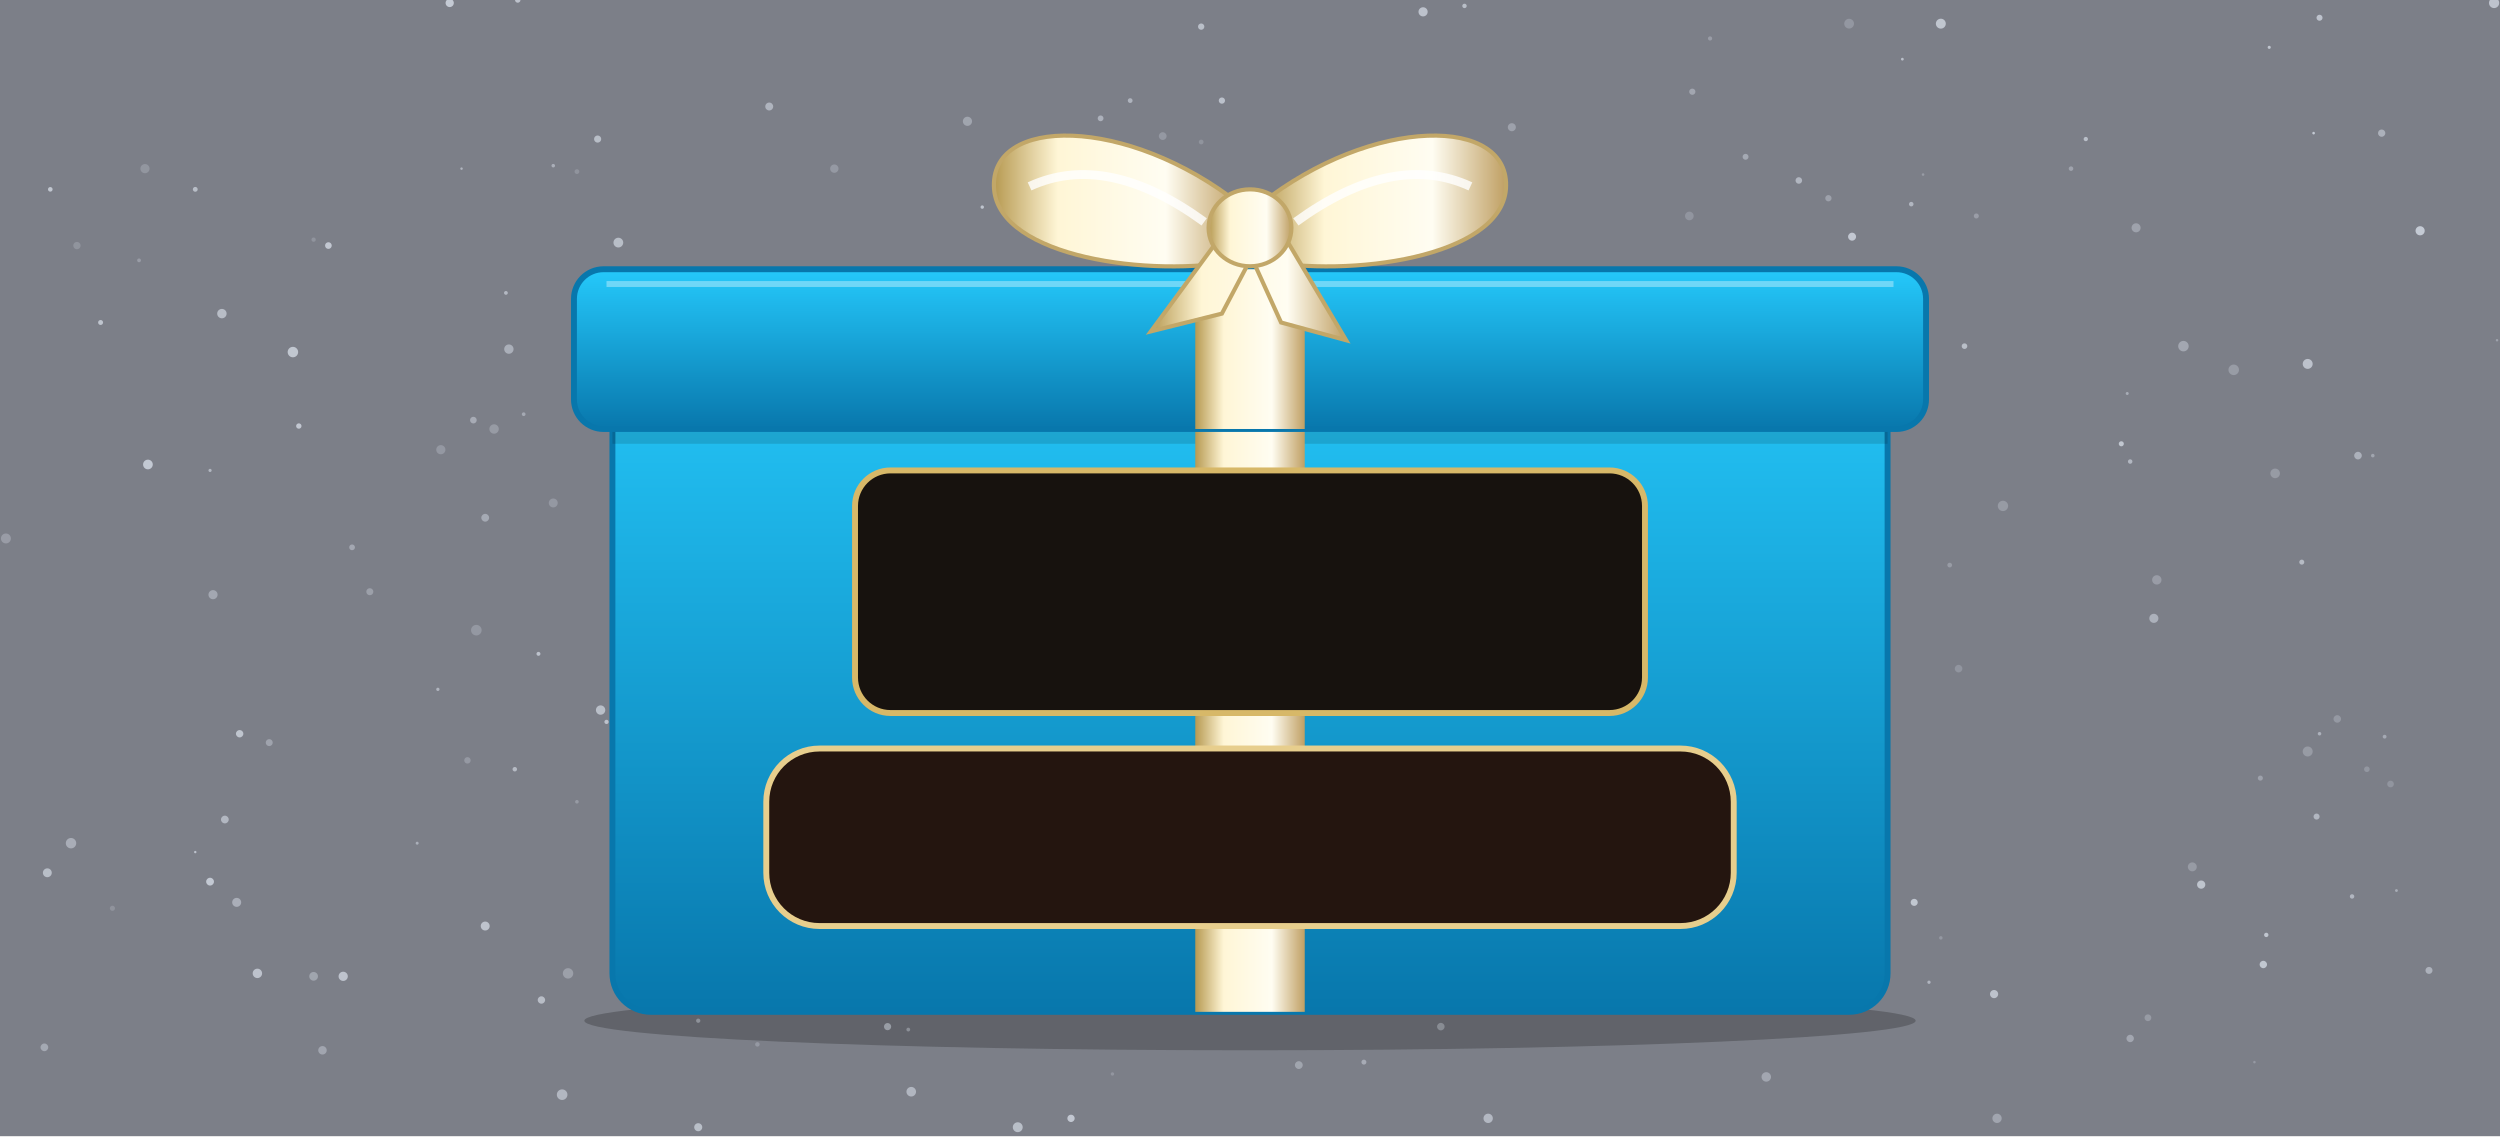
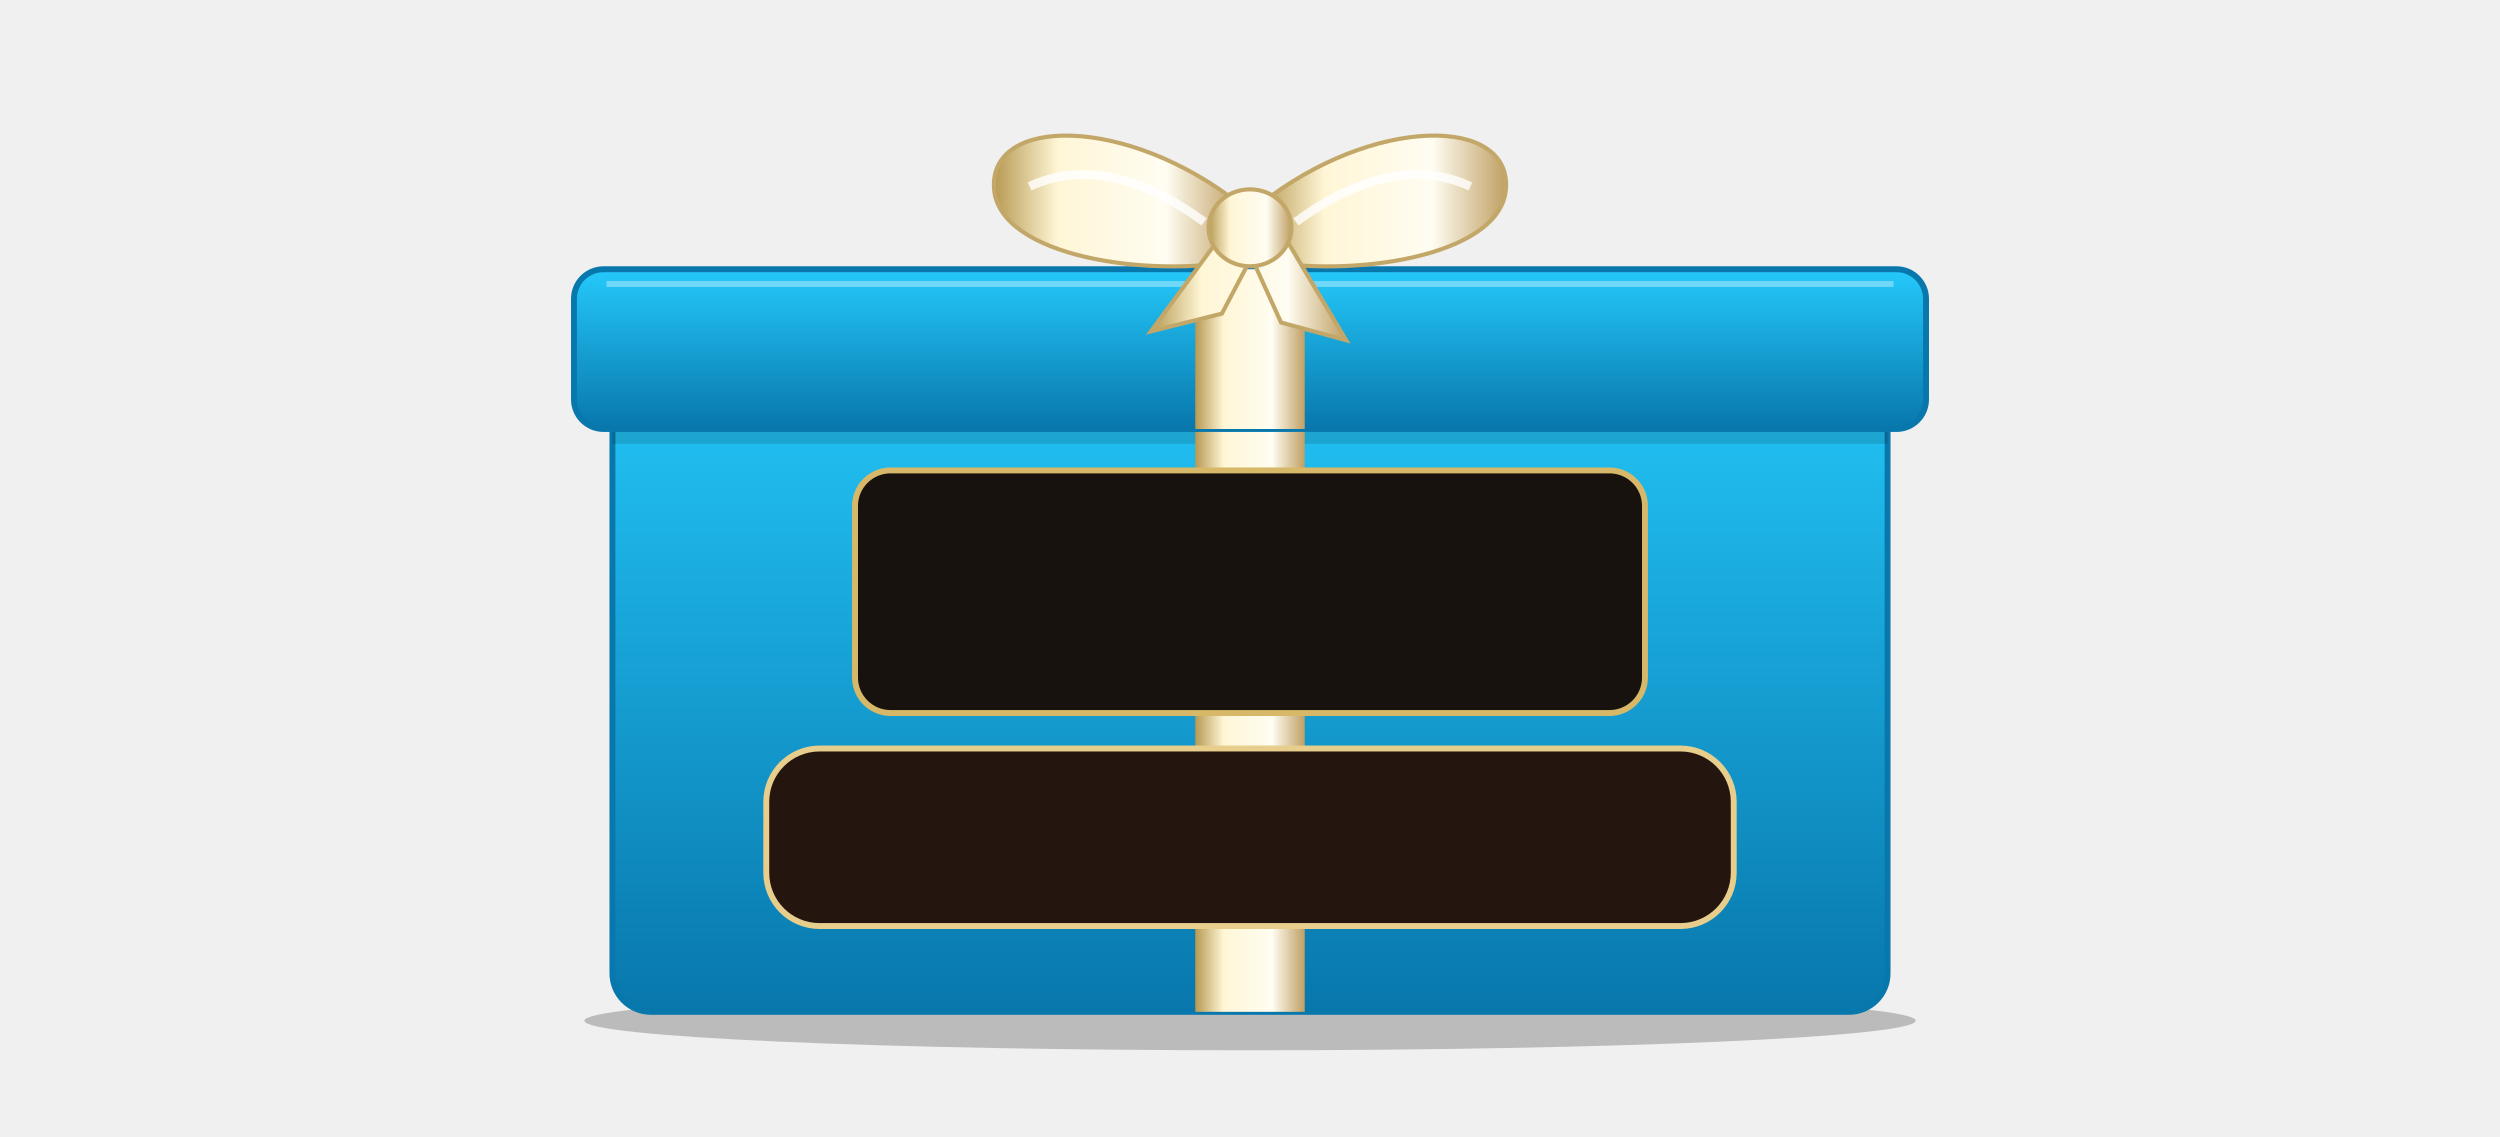
<svg xmlns="http://www.w3.org/2000/svg" width="845" height="384" viewBox="0 0 845 384">
  <defs>
    <linearGradient id="box" x2="0" y2="1">
      <stop stop-color="#25c9fb" />
      <stop offset="1" stop-color="#0877ac" />
    </linearGradient>
    <linearGradient id="ribbon">
      <stop stop-color="#b79a52" />
      <stop offset=".26" stop-color="#fff6d6" />
      <stop offset=".7" stop-color="#fffdf2" />
      <stop offset="1" stop-color="#c0a064" />
    </linearGradient>
    <linearGradient id="lid" x2="0" y2="1">
      <stop stop-color="#25c9fb" />
      <stop offset="1" stop-color="#0877ac" />
    </linearGradient>
  </defs>
-   <g opacity="0.5">
-     <rect width="845" height="384" fill="#080d20" />
-     <circle cx="729" cy="196" r="1.58" fill="#dbeafe" opacity="0.27" />
-     <circle cx="171" cy="99" r="0.64" fill="#dbeafe" opacity="0.52" />
-     <circle cx="722" cy="77" r="1.53" fill="#dbeafe" opacity="0.32" />
-     <circle cx="784" cy="6" r="1.02" fill="#dbeafe" opacity="0.61" />
-     <circle cx="650" cy="59" r="0.44" fill="#dbeafe" opacity="0.26" />
-     <circle cx="503" cy="378" r="1.58" fill="#dbeafe" opacity="0.52" />
-     <circle cx="511" cy="43" r="1.36" fill="#dbeafe" opacity="0.31" />
-     <circle cx="626" cy="80" r="1.35" fill="#dbeafe" opacity="0.66" />
-     <circle cx="76" cy="277" r="1.31" fill="#dbeafe" opacity="0.51" />
-     <circle cx="34" cy="109" r="0.84" fill="#dbeafe" opacity="0.63" />
-     <circle cx="71" cy="159" r="0.54" fill="#dbeafe" opacity="0.51" />
-     <circle cx="818" cy="78" r="1.55" fill="#dbeafe" opacity="0.68" />
-     <circle cx="290" cy="136" r="1.19" fill="#dbeafe" opacity="0.32" />
-     <circle cx="202" cy="47" r="1.21" fill="#dbeafe" opacity="0.57" />
-     <circle cx="668" cy="73" r="0.85" fill="#dbeafe" opacity="0.28" />
-     <circle cx="618" cy="67" r="1.07" fill="#dbeafe" opacity="0.31" />
-     <circle cx="521" cy="115" r="1.14" fill="#dbeafe" opacity="0.30" />
-     <circle cx="646" cy="69" r="0.77" fill="#dbeafe" opacity="0.50" />
-     <circle cx="664" cy="117" r="0.95" fill="#dbeafe" opacity="0.58" />
-     <circle cx="413" cy="34" r="1.06" fill="#dbeafe" opacity="0.60" />
-     <circle cx="256" cy="94" r="1.44" fill="#dbeafe" opacity="0.59" />
-     <circle cx="349" cy="127" r="1.67" fill="#dbeafe" opacity="0.20" />
-     <circle cx="461" cy="359" r="0.84" fill="#dbeafe" opacity="0.40" />
-     <circle cx="782" cy="45" r="0.45" fill="#dbeafe" opacity="0.67" />
-     <circle cx="728" cy="209" r="1.54" fill="#dbeafe" opacity="0.45" />
-     <circle cx="590" cy="268" r="0.97" fill="#dbeafe" opacity="0.38" />
-     <circle cx="226" cy="144" r="0.82" fill="#dbeafe" opacity="0.33" />
-     <circle cx="344" cy="381" r="1.67" fill="#dbeafe" opacity="0.58" />
-     <circle cx="656" cy="8" r="1.68" fill="#dbeafe" opacity="0.64" />
-     <circle cx="15" cy="354" r="1.30" fill="#dbeafe" opacity="0.38" />
-     <circle cx="402" cy="149" r="0.77" fill="#dbeafe" opacity="0.37" />
-     <circle cx="778" cy="190" r="0.85" fill="#dbeafe" opacity="0.54" />
-     <circle cx="406" cy="9" r="1.07" fill="#dbeafe" opacity="0.58" />
-     <circle cx="172" cy="118" r="1.58" fill="#dbeafe" opacity="0.44" />
-     <circle cx="603" cy="109" r="1.72" fill="#dbeafe" opacity="0.25" />
-     <circle cx="49" cy="57" r="1.55" fill="#dbeafe" opacity="0.21" />
-     <circle cx="24" cy="285" r="1.76" fill="#dbeafe" opacity="0.42" />
-     <circle cx="187" cy="170" r="1.51" fill="#dbeafe" opacity="0.23" />
-     <circle cx="187" cy="56" r="0.60" fill="#dbeafe" opacity="0.43" />
-     <circle cx="80" cy="305" r="1.52" fill="#dbeafe" opacity="0.43" />
-     <circle cx="720" cy="156" r="0.76" fill="#dbeafe" opacity="0.51" />
-     <circle cx="464" cy="235" r="1.31" fill="#dbeafe" opacity="0.39" />
-     <circle cx="675" cy="378" r="1.57" fill="#dbeafe" opacity="0.35" />
-     <circle cx="195" cy="271" r="0.61" fill="#dbeafe" opacity="0.25" />
-     <circle cx="348" cy="144" r="1.74" fill="#dbeafe" opacity="0.60" />
-     <circle cx="656" cy="317" r="0.59" fill="#dbeafe" opacity="0.23" />
-     <circle cx="765" cy="326" r="1.25" fill="#dbeafe" opacity="0.65" />
-     <circle cx="243" cy="138" r="1.05" fill="#dbeafe" opacity="0.27" />
-     <circle cx="385" cy="319" r="1.19" fill="#dbeafe" opacity="0.42" />
-     <circle cx="349" cy="233" r="1.36" fill="#dbeafe" opacity="0.26" />
-     <circle cx="47" cy="88" r="0.64" fill="#dbeafe" opacity="0.27" />
-     <circle cx="844" cy="115" r="0.42" fill="#dbeafe" opacity="0.32" />
-     <circle cx="487" cy="347" r="1.27" fill="#dbeafe" opacity="0.47" />
-     <circle cx="336" cy="135" r="0.73" fill="#dbeafe" opacity="0.65" />
-     <circle cx="564" cy="144" r="1.72" fill="#dbeafe" opacity="0.30" />
-     <circle cx="647" cy="305" r="1.20" fill="#dbeafe" opacity="0.65" />
-     <circle cx="373" cy="116" r="1.51" fill="#dbeafe" opacity="0.65" />
-     <circle cx="800" cy="260" r="0.95" fill="#dbeafe" opacity="0.22" />
-     <circle cx="366" cy="227" r="1.58" fill="#dbeafe" opacity="0.41" />
-     <circle cx="459" cy="241" r="1.19" fill="#dbeafe" opacity="0.30" />
-     <circle cx="111" cy="83" r="1.13" fill="#dbeafe" opacity="0.66" />
-     <circle cx="797" cy="154" r="1.29" fill="#dbeafe" opacity="0.45" />
-     <circle cx="71" cy="298" r="1.32" fill="#dbeafe" opacity="0.67" />
-     <circle cx="720" cy="351" r="1.25" fill="#dbeafe" opacity="0.36" />
-     <circle cx="116" cy="330" r="1.56" fill="#dbeafe" opacity="0.62" />
-     <circle cx="529" cy="129" r="1.26" fill="#dbeafe" opacity="0.53" />
-     <circle cx="160" cy="142" r="1.13" fill="#dbeafe" opacity="0.40" />
-     <circle cx="167" cy="145" r="1.59" fill="#dbeafe" opacity="0.25" />
-     <circle cx="625" cy="8" r="1.65" fill="#dbeafe" opacity="0.22" />
-     <circle cx="495" cy="2" r="0.75" fill="#dbeafe" opacity="0.57" />
-     <circle cx="784" cy="248" r="0.60" fill="#dbeafe" opacity="0.45" />
-     <circle cx="235" cy="307" r="0.89" fill="#dbeafe" opacity="0.23" />
-     <circle cx="652" cy="332" r="0.56" fill="#dbeafe" opacity="0.49" />
-     <circle cx="183" cy="338" r="1.25" fill="#dbeafe" opacity="0.56" />
-     <circle cx="592" cy="103" r="0.88" fill="#dbeafe" opacity="0.48" />
-     <circle cx="236" cy="130" r="1.75" fill="#dbeafe" opacity="0.67" />
-     <circle cx="572" cy="31" r="1.05" fill="#dbeafe" opacity="0.36" />
-     <circle cx="203" cy="240" r="1.58" fill="#dbeafe" opacity="0.58" />
-     <circle cx="755" cy="125" r="1.78" fill="#dbeafe" opacity="0.26" />
-     <circle cx="843" cy="1" r="1.73" fill="#dbeafe" opacity="0.62" />
-     <circle cx="141" cy="285" r="0.50" fill="#dbeafe" opacity="0.44" />
-     <circle cx="766" cy="316" r="0.74" fill="#dbeafe" opacity="0.64" />
-     <circle cx="462" cy="320" r="1.67" fill="#dbeafe" opacity="0.47" />
-     <circle cx="175" cy="0" r="0.92" fill="#dbeafe" opacity="0.61" />
-     <circle cx="790" cy="243" r="1.27" fill="#dbeafe" opacity="0.24" />
-     <circle cx="164" cy="175" r="1.32" fill="#dbeafe" opacity="0.39" />
-     <circle cx="192" cy="329" r="1.76" fill="#dbeafe" opacity="0.30" />
-     <circle cx="636" cy="151" r="1.74" fill="#dbeafe" opacity="0.57" />
-     <circle cx="205" cy="244" r="0.72" fill="#dbeafe" opacity="0.61" />
-     <circle cx="444" cy="77" r="1.11" fill="#dbeafe" opacity="0.55" />
-     <circle cx="617" cy="118" r="1.41" fill="#dbeafe" opacity="0.44" />
-     <circle cx="282" cy="57" r="1.41" fill="#dbeafe" opacity="0.24" />
-     <circle cx="741" cy="293" r="1.51" fill="#dbeafe" opacity="0.25" />
-     <circle cx="2" cy="182" r="1.68" fill="#dbeafe" opacity="0.27" />
-     <circle cx="545" cy="148" r="1.34" fill="#dbeafe" opacity="0.59" />
-     <circle cx="75" cy="106" r="1.59" fill="#dbeafe" opacity="0.56" />
-     <circle cx="802" cy="154" r="0.61" fill="#dbeafe" opacity="0.34" />
-     <circle cx="99" cy="119" r="1.77" fill="#dbeafe" opacity="0.65" />
-     <circle cx="164" cy="313" r="1.51" fill="#dbeafe" opacity="0.62" />
-     <circle cx="767" cy="16" r="0.53" fill="#dbeafe" opacity="0.63" />
-     <circle cx="283" cy="213" r="1.01" fill="#dbeafe" opacity="0.42" />
-     <circle cx="101" cy="144" r="0.91" fill="#dbeafe" opacity="0.66" />
-     <circle cx="619" cy="222" r="0.95" fill="#dbeafe" opacity="0.62" />
-     <circle cx="149" cy="152" r="1.55" fill="#dbeafe" opacity="0.23" />
-     <circle cx="481" cy="4" r="1.55" fill="#dbeafe" opacity="0.61" />
-     <circle cx="16" cy="295" r="1.50" fill="#dbeafe" opacity="0.57" />
-     <circle cx="662" cy="226" r="1.28" fill="#dbeafe" opacity="0.20" />
-     <circle cx="260" cy="36" r="1.34" fill="#dbeafe" opacity="0.48" />
-     <circle cx="408" cy="87" r="0.92" fill="#dbeafe" opacity="0.24" />
-     <circle cx="795" cy="303" r="0.75" fill="#dbeafe" opacity="0.50" />
-     <circle cx="764" cy="263" r="0.86" fill="#dbeafe" opacity="0.31" />
-     <circle cx="821" cy="328" r="1.19" fill="#dbeafe" opacity="0.45" />
-     <circle cx="677" cy="171" r="1.75" fill="#dbeafe" opacity="0.25" />
-     <circle cx="573" cy="121" r="1.75" fill="#dbeafe" opacity="0.61" />
-     <circle cx="738" cy="117" r="1.77" fill="#dbeafe" opacity="0.37" />
-     <circle cx="590" cy="53" r="1.00" fill="#dbeafe" opacity="0.38" />
-     <circle cx="50" cy="157" r="1.64" fill="#dbeafe" opacity="0.67" />
-     <circle cx="386" cy="59" r="1.73" fill="#dbeafe" opacity="0.25" />
-     <circle cx="472" cy="323" r="0.85" fill="#dbeafe" opacity="0.56" />
-     <circle cx="578" cy="13" r="0.71" fill="#dbeafe" opacity="0.27" />
-     <circle cx="324" cy="329" r="0.52" fill="#dbeafe" opacity="0.26" />
-     <circle cx="570" cy="281" r="1.47" fill="#dbeafe" opacity="0.63" />
-     <circle cx="236" cy="345" r="0.72" fill="#dbeafe" opacity="0.54" />
-     <circle cx="525" cy="291" r="1.02" fill="#dbeafe" opacity="0.50" />
-     <circle cx="780" cy="123" r="1.68" fill="#dbeafe" opacity="0.61" />
-     <circle cx="300" cy="347" r="1.22" fill="#dbeafe" opacity="0.67" />
-     <circle cx="544" cy="206" r="1.67" fill="#dbeafe" opacity="0.21" />
-     <circle cx="332" cy="70" r="0.58" fill="#dbeafe" opacity="0.63" />
-     <circle cx="409" cy="84" r="0.69" fill="#dbeafe" opacity="0.24" />
-     <circle cx="310" cy="179" r="1.72" fill="#dbeafe" opacity="0.67" />
-     <circle cx="327" cy="41" r="1.55" fill="#dbeafe" opacity="0.34" />
-     <circle cx="420" cy="233" r="1.12" fill="#dbeafe" opacity="0.41" />
-     <circle cx="769" cy="160" r="1.62" fill="#dbeafe" opacity="0.25" />
-     <circle cx="571" cy="73" r="1.46" fill="#dbeafe" opacity="0.20" />
-     <circle cx="72" cy="201" r="1.54" fill="#dbeafe" opacity="0.37" />
-     <circle cx="106" cy="81" r="0.73" fill="#dbeafe" opacity="0.19" />
-     <circle cx="282" cy="91" r="0.55" fill="#dbeafe" opacity="0.26" />
-     <circle cx="66" cy="64" r="0.82" fill="#dbeafe" opacity="0.57" />
-     <circle cx="81" cy="248" r="1.25" fill="#dbeafe" opacity="0.63" />
-     <circle cx="236" cy="381" r="1.36" fill="#dbeafe" opacity="0.58" />
-     <circle cx="416" cy="81" r="1.28" fill="#dbeafe" opacity="0.39" />
-     <circle cx="376" cy="363" r="0.57" fill="#dbeafe" opacity="0.21" />
-     <circle cx="659" cy="191" r="0.80" fill="#dbeafe" opacity="0.26" />
-     <circle cx="489" cy="342" r="0.60" fill="#dbeafe" opacity="0.50" />
-     <circle cx="381" cy="134" r="0.45" fill="#dbeafe" opacity="0.26" />
-     <circle cx="320" cy="238" r="1.72" fill="#dbeafe" opacity="0.48" />
-     <circle cx="406" cy="48" r="0.80" fill="#dbeafe" opacity="0.19" />
-     <circle cx="719" cy="133" r="0.51" fill="#dbeafe" opacity="0.41" />
-     <circle cx="190" cy="370" r="1.79" fill="#dbeafe" opacity="0.51" />
-     <circle cx="705" cy="47" r="0.73" fill="#dbeafe" opacity="0.58" />
-     <circle cx="26" cy="83" r="1.24" fill="#dbeafe" opacity="0.19" />
-     <circle cx="805" cy="45" r="1.23" fill="#dbeafe" opacity="0.46" />
-     <circle cx="380" cy="336" r="1.50" fill="#dbeafe" opacity="0.20" />
-     <circle cx="156" cy="57" r="0.42" fill="#dbeafe" opacity="0.49" />
-     <circle cx="66" cy="288" r="0.41" fill="#dbeafe" opacity="0.61" />
-     <circle cx="322" cy="186" r="1.75" fill="#dbeafe" opacity="0.24" />
-     <circle cx="161" cy="213" r="1.79" fill="#dbeafe" opacity="0.23" />
-     <circle cx="242" cy="216" r="0.42" fill="#dbeafe" opacity="0.31" />
-     <circle cx="607" cy="166" r="1.41" fill="#dbeafe" opacity="0.25" />
-     <circle cx="182" cy="221" r="0.67" fill="#dbeafe" opacity="0.61" />
-     <circle cx="208" cy="143" r="0.94" fill="#dbeafe" opacity="0.33" />
-     <circle cx="396" cy="341" r="0.73" fill="#dbeafe" opacity="0.46" />
-     <circle cx="362" cy="378" r="1.24" fill="#dbeafe" opacity="0.66" />
-     <circle cx="780" cy="254" r="1.69" fill="#dbeafe" opacity="0.25" />
-     <circle cx="264" cy="238" r="1.51" fill="#dbeafe" opacity="0.51" />
-     <circle cx="177" cy="140" r="0.63" fill="#dbeafe" opacity="0.38" />
-     <circle cx="608" cy="61" r="1.11" fill="#dbeafe" opacity="0.50" />
-     <circle cx="717" cy="150" r="0.86" fill="#dbeafe" opacity="0.65" />
-     <circle cx="783" cy="276" r="1.02" fill="#dbeafe" opacity="0.50" />
-     <circle cx="148" cy="233" r="0.56" fill="#dbeafe" opacity="0.49" />
-     <circle cx="393" cy="46" r="1.31" fill="#dbeafe" opacity="0.23" />
-     <circle cx="496" cy="314" r="1.27" fill="#dbeafe" opacity="0.40" />
-     <circle cx="372" cy="40" r="0.98" fill="#dbeafe" opacity="0.45" />
-     <circle cx="382" cy="34" r="0.81" fill="#dbeafe" opacity="0.47" />
-     <circle cx="808" cy="265" r="1.13" fill="#dbeafe" opacity="0.20" />
-     <circle cx="433" cy="210" r="0.45" fill="#dbeafe" opacity="0.21" />
-     <circle cx="265" cy="162" r="0.89" fill="#dbeafe" opacity="0.48" />
-     <circle cx="209" cy="82" r="1.65" fill="#dbeafe" opacity="0.57" />
-     <circle cx="106" cy="330" r="1.47" fill="#dbeafe" opacity="0.34" />
-     <circle cx="308" cy="369" r="1.62" fill="#dbeafe" opacity="0.50" />
-     <circle cx="38" cy="307" r="0.87" fill="#dbeafe" opacity="0.18" />
-     <circle cx="174" cy="260" r="0.76" fill="#dbeafe" opacity="0.54" />
-     <circle cx="307" cy="348" r="0.64" fill="#dbeafe" opacity="0.52" />
-     <circle cx="674" cy="336" r="1.38" fill="#dbeafe" opacity="0.61" />
-     <circle cx="87" cy="329" r="1.59" fill="#dbeafe" opacity="0.61" />
-     <circle cx="202" cy="121" r="1.74" fill="#dbeafe" opacity="0.34" />
-     <circle cx="560" cy="296" r="0.75" fill="#dbeafe" opacity="0.56" />
-     <circle cx="445" cy="99" r="1.77" fill="#dbeafe" opacity="0.36" />
-     <circle cx="408" cy="64" r="0.53" fill="#dbeafe" opacity="0.30" />
-     <circle cx="125" cy="200" r="1.19" fill="#dbeafe" opacity="0.30" />
-     <circle cx="152" cy="1" r="1.39" fill="#dbeafe" opacity="0.68" />
-     <circle cx="270" cy="270" r="0.64" fill="#dbeafe" opacity="0.24" />
-     <circle cx="407" cy="213" r="0.89" fill="#dbeafe" opacity="0.56" />
-     <circle cx="437" cy="62" r="0.85" fill="#dbeafe" opacity="0.62" />
-     <circle cx="574" cy="229" r="0.78" fill="#dbeafe" opacity="0.62" />
-     <circle cx="628" cy="159" r="0.49" fill="#dbeafe" opacity="0.64" />
-     <circle cx="700" cy="57" r="0.77" fill="#dbeafe" opacity="0.33" />
-     <circle cx="395" cy="329" r="1.79" fill="#dbeafe" opacity="0.67" />
-     <circle cx="597" cy="364" r="1.60" fill="#dbeafe" opacity="0.36" />
-     <circle cx="810" cy="301" r="0.48" fill="#dbeafe" opacity="0.42" />
-     <circle cx="17" cy="64" r="0.78" fill="#dbeafe" opacity="0.65" />
-     <circle cx="643" cy="20" r="0.47" fill="#dbeafe" opacity="0.60" />
-     <circle cx="301" cy="226" r="0.60" fill="#dbeafe" opacity="0.65" />
-     <circle cx="407" cy="301" r="0.44" fill="#dbeafe" opacity="0.40" />
-     <circle cx="614" cy="315" r="1.43" fill="#dbeafe" opacity="0.57" />
-     <circle cx="487" cy="160" r="0.59" fill="#dbeafe" opacity="0.40" />
-     <circle cx="119" cy="185" r="0.97" fill="#dbeafe" opacity="0.37" />
-     <circle cx="158" cy="257" r="1.09" fill="#dbeafe" opacity="0.24" />
-     <circle cx="762" cy="359" r="0.43" fill="#dbeafe" opacity="0.24" />
-     <circle cx="109" cy="355" r="1.43" fill="#dbeafe" opacity="0.35" />
-     <circle cx="256" cy="353" r="0.76" fill="#dbeafe" opacity="0.24" />
-     <circle cx="195" cy="58" r="0.81" fill="#dbeafe" opacity="0.19" />
-     <circle cx="439" cy="360" r="1.32" fill="#dbeafe" opacity="0.34" />
-     <circle cx="726" cy="344" r="1.15" fill="#dbeafe" opacity="0.25" />
-     <circle cx="744" cy="299" r="1.39" fill="#dbeafe" opacity="0.63" />
-     <circle cx="314" cy="306" r="0.64" fill="#dbeafe" opacity="0.19" />
-     <circle cx="383" cy="325" r="1.21" fill="#dbeafe" opacity="0.43" />
-     <circle cx="302" cy="320" r="0.76" fill="#dbeafe" opacity="0.40" />
-     <circle cx="91" cy="251" r="1.18" fill="#dbeafe" opacity="0.33" />
-     <circle cx="806" cy="249" r="0.65" fill="#dbeafe" opacity="0.38" />
-   </g>
  <g>
    <ellipse cx="422.5" cy="345" rx="225" ry="10" fill="#000" opacity=".22" />
    <rect x="207" y="113" width="431" height="229" rx="13" fill="url(#box)" stroke="#0877ac" stroke-width="2" />
    <path d="M207 135H638V150H207Z" fill="#000" opacity=".13" />
    <rect x="404" y="115" width="37" height="227" fill="url(#ribbon)" />
    <rect x="194" y="91" width="457" height="54" rx="10" fill="url(#lid)" stroke="#0877ac" stroke-width="2" />
    <path d="M205 96H640" stroke="#fff" opacity=".35" stroke-width="2" />
    <rect x="404" y="91" width="37" height="54" fill="url(#ribbon)" />
    <g fill="url(#ribbon)" stroke="#c2a768" stroke-width="1.4">
      <path d="M419 88C389 94 338 87 336 64C334 39 381 39 419 69Z" />
      <path d="M426 88C456 94 507 87 509 64C511 39 464 39 426 69Z" />
      <path d="M414 78L389 112L413 106L423 87L433 109L455 115L433 78Z" />
      <ellipse cx="422.5" cy="77" rx="14" ry="13" />
    </g>
    <path d="M348 63Q374 51 407 75M497 63Q471 51 438 75" fill="none" stroke="#fff" stroke-width="3" opacity=".8" />
    <rect x="289" y="159" width="267" height="82" rx="12" fill="#17120e" stroke="#d7b868" stroke-width="2" />
    <rect x="259" y="253" width="327" height="60" rx="18" fill="#24150f" stroke="#e7ce8d" stroke-width="2" />
  </g>
</svg>
